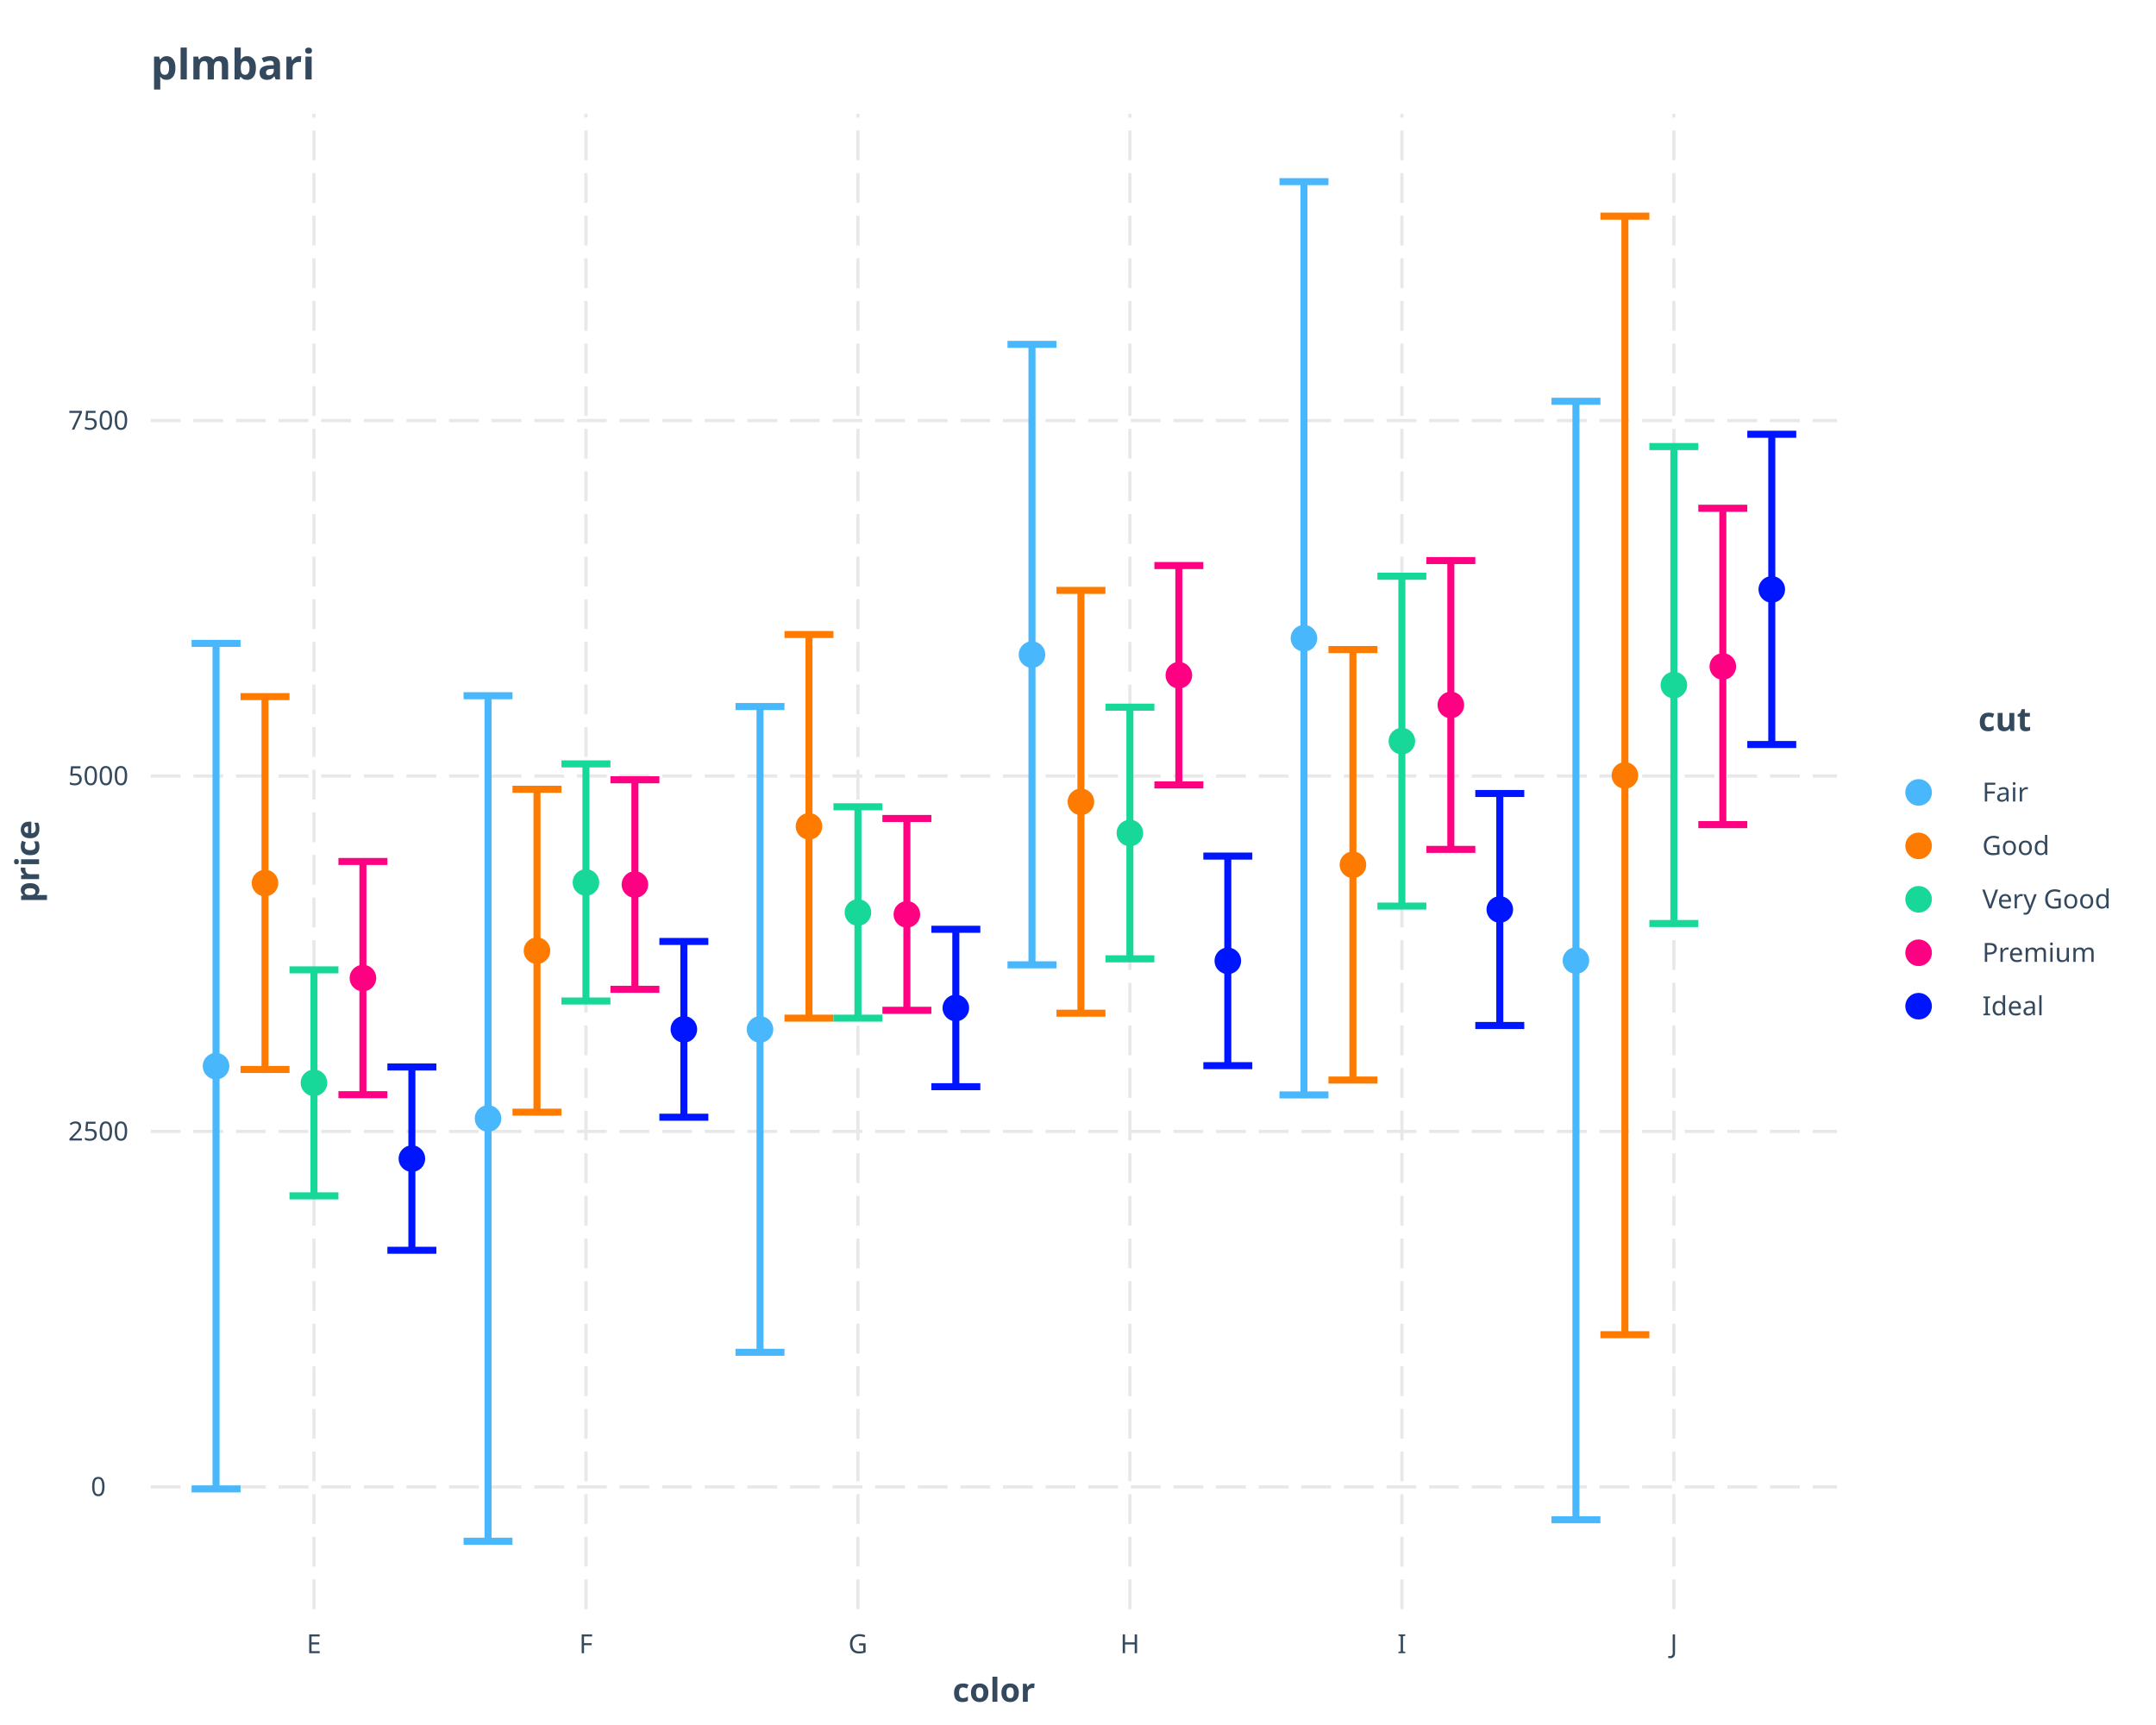
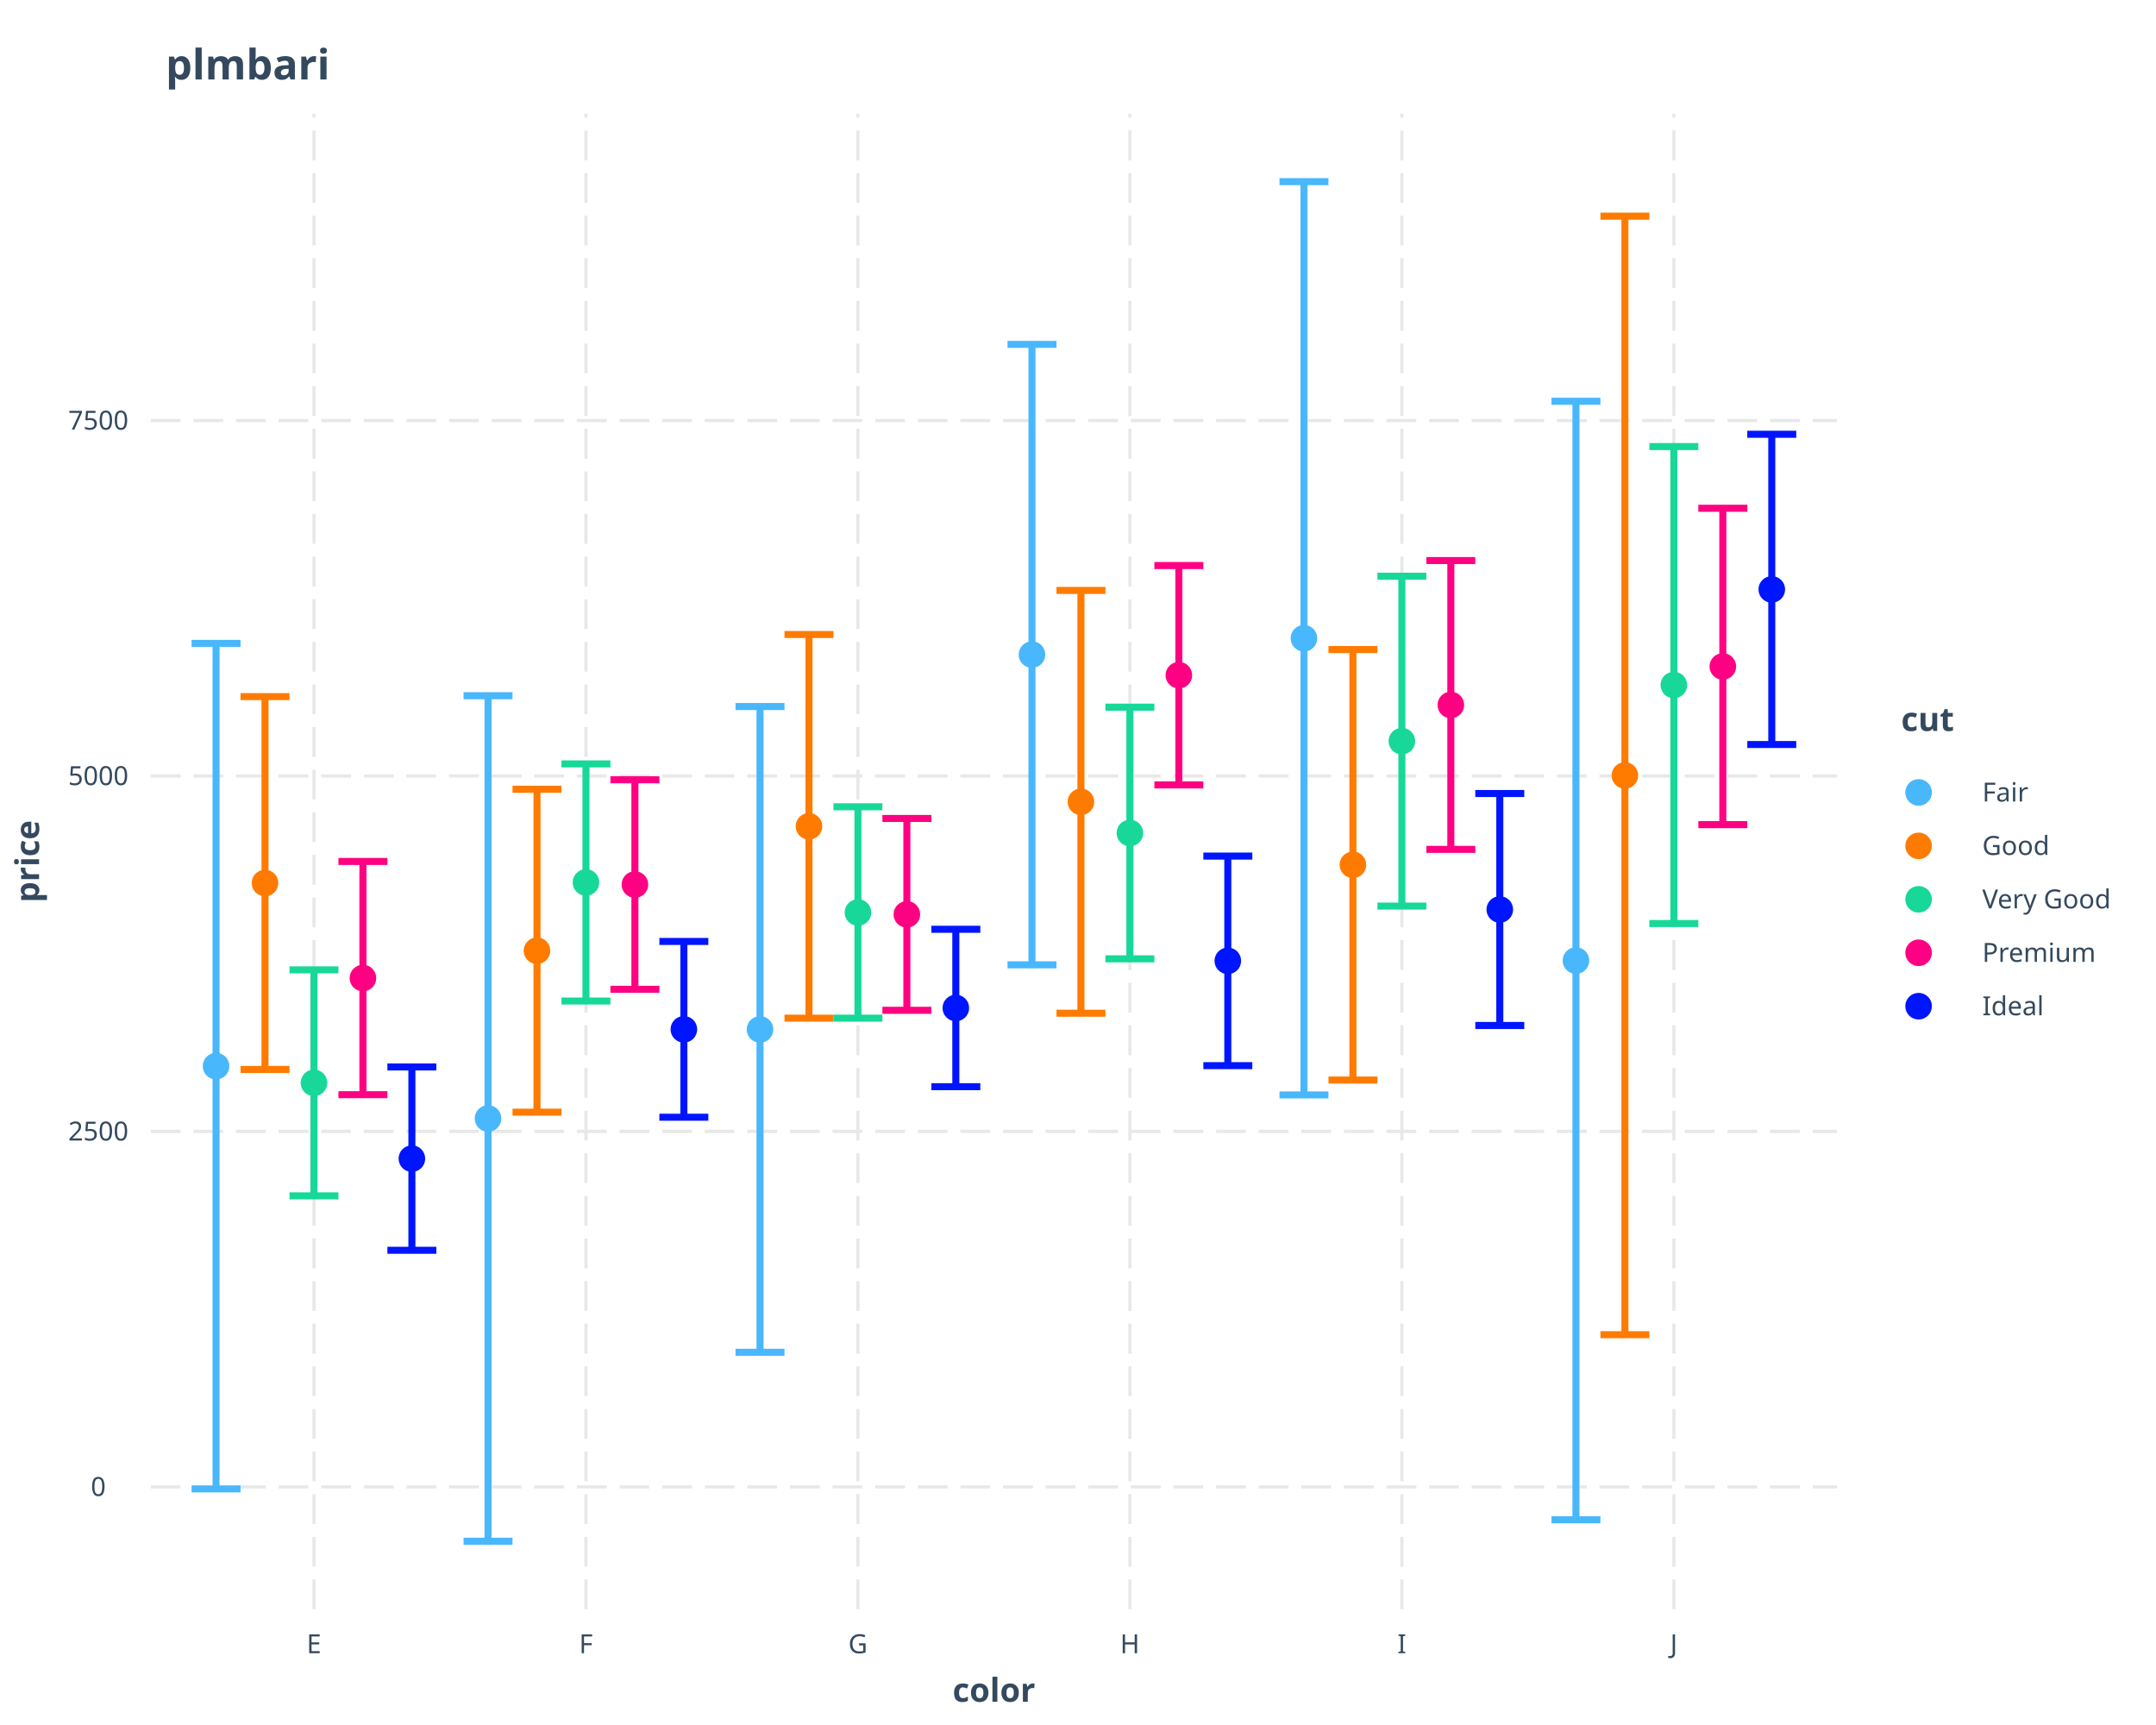
<svg xmlns="http://www.w3.org/2000/svg" class="svglite" data-engine-version="2.0" width="720.00pt" height="576.00pt" viewBox="0 0 720.00 576.00">
  <defs>
    <style type="text/css">
    .svglite line, .svglite polyline, .svglite polygon, .svglite path, .svglite rect, .svglite circle {
      fill: none;
      stroke: #000000;
      stroke-linecap: round;
      stroke-linejoin: round;
      stroke-miterlimit: 10.00;
    }
  </style>
  </defs>
  <rect width="100%" height="100%" style="stroke: none; fill: #FFFFFF;" />
  <defs>
    <clipPath id="cpMC4wMHw3MjAuMDB8MC4wMHw1NzYuMDA=">
      <rect x="0.00" y="0.00" width="720.00" height="576.00" />
    </clipPath>
  </defs>
  <g clip-path="url(#cpMC4wMHw3MjAuMDB8MC4wMHw1NzYuMDA=)">
    <rect x="0.00" y="0.00" width="720.00" height="576.00" style="stroke-width: 1.07; stroke: #FFFFFF; fill: #FFFFFF;" />
  </g>
  <defs>
    <clipPath id="cpNTAuMzV8NjEzLjQ4fDM3Ljk1fDUzNy4zNA==">
      <rect x="50.35" y="37.95" width="563.13" height="499.40" />
    </clipPath>
  </defs>
  <g clip-path="url(#cpNTAuMzV8NjEzLjQ4fDM3Ljk1fDUzNy4zNA==)">
    <rect x="50.35" y="37.95" width="563.13" height="499.40" style="stroke-width: 0.00; stroke: #FFFFFF; fill: #FFFFFF;" />
    <polyline points="50.35,496.49 613.48,496.49 " style="stroke-width: 1.07; stroke: #E8E8E8; stroke-dasharray: 9.96,4.27; stroke-linecap: butt;" />
    <polyline points="50.35,377.80 613.48,377.80 " style="stroke-width: 1.07; stroke: #E8E8E8; stroke-dasharray: 9.96,4.27; stroke-linecap: butt;" />
    <polyline points="50.35,259.12 613.48,259.12 " style="stroke-width: 1.07; stroke: #E8E8E8; stroke-dasharray: 9.96,4.27; stroke-linecap: butt;" />
    <polyline points="50.35,140.43 613.48,140.43 " style="stroke-width: 1.07; stroke: #E8E8E8; stroke-dasharray: 9.96,4.27; stroke-linecap: butt;" />
    <polyline points="104.85,537.34 104.85,37.95 " style="stroke-width: 1.07; stroke: #E8E8E8; stroke-dasharray: 9.96,4.27; stroke-linecap: butt;" />
    <polyline points="195.68,537.34 195.68,37.95 " style="stroke-width: 1.07; stroke: #E8E8E8; stroke-dasharray: 9.96,4.27; stroke-linecap: butt;" />
    <polyline points="286.51,537.34 286.51,37.95 " style="stroke-width: 1.07; stroke: #E8E8E8; stroke-dasharray: 9.96,4.27; stroke-linecap: butt;" />
    <polyline points="377.33,537.34 377.33,37.95 " style="stroke-width: 1.07; stroke: #E8E8E8; stroke-dasharray: 9.96,4.27; stroke-linecap: butt;" />
    <polyline points="468.16,537.34 468.16,37.95 " style="stroke-width: 1.07; stroke: #E8E8E8; stroke-dasharray: 9.96,4.27; stroke-linecap: butt;" />
    <polyline points="558.99,537.34 558.99,37.95 " style="stroke-width: 1.07; stroke: #E8E8E8; stroke-dasharray: 9.96,4.27; stroke-linecap: butt;" />
    <circle cx="72.15" cy="356.00" r="4.09" style="stroke-width: 0.71; stroke: #49B7FC; fill: #49B7FC;" />
    <circle cx="162.98" cy="373.48" r="4.09" style="stroke-width: 0.71; stroke: #49B7FC; fill: #49B7FC;" />
    <circle cx="253.81" cy="343.74" r="4.09" style="stroke-width: 0.71; stroke: #49B7FC; fill: #49B7FC;" />
    <circle cx="344.63" cy="218.58" r="4.09" style="stroke-width: 0.71; stroke: #49B7FC; fill: #49B7FC;" />
    <circle cx="435.46" cy="213.12" r="4.09" style="stroke-width: 0.71; stroke: #49B7FC; fill: #49B7FC;" />
    <circle cx="526.29" cy="320.74" r="4.09" style="stroke-width: 0.71; stroke: #49B7FC; fill: #49B7FC;" />
    <circle cx="88.50" cy="294.86" r="4.09" style="stroke-width: 0.71; stroke: #FF7B00; fill: #FF7B00;" />
    <circle cx="179.33" cy="317.46" r="4.09" style="stroke-width: 0.71; stroke: #FF7B00; fill: #FF7B00;" />
    <circle cx="270.16" cy="275.92" r="4.09" style="stroke-width: 0.71; stroke: #FF7B00; fill: #FF7B00;" />
    <circle cx="360.98" cy="267.74" r="4.09" style="stroke-width: 0.71; stroke: #FF7B00; fill: #FF7B00;" />
    <circle cx="451.81" cy="288.76" r="4.09" style="stroke-width: 0.71; stroke: #FF7B00; fill: #FF7B00;" />
    <circle cx="542.64" cy="258.93" r="4.09" style="stroke-width: 0.71; stroke: #FF7B00; fill: #FF7B00;" />
    <circle cx="104.85" cy="361.58" r="4.09" style="stroke-width: 0.71; stroke: #17D898; fill: #17D898;" />
    <circle cx="195.68" cy="294.66" r="4.09" style="stroke-width: 0.71; stroke: #17D898; fill: #17D898;" />
    <circle cx="286.51" cy="304.69" r="4.09" style="stroke-width: 0.71; stroke: #17D898; fill: #17D898;" />
    <circle cx="377.33" cy="278.15" r="4.09" style="stroke-width: 0.71; stroke: #17D898; fill: #17D898;" />
    <circle cx="468.16" cy="247.48" r="4.09" style="stroke-width: 0.71; stroke: #17D898; fill: #17D898;" />
    <circle cx="558.99" cy="228.75" r="4.09" style="stroke-width: 0.71; stroke: #17D898; fill: #17D898;" />
    <circle cx="121.20" cy="326.59" r="4.09" style="stroke-width: 0.71; stroke: #FF0083; fill: #FF0083;" />
    <circle cx="212.03" cy="295.36" r="4.09" style="stroke-width: 0.71; stroke: #FF0083; fill: #FF0083;" />
    <circle cx="302.85" cy="305.32" r="4.09" style="stroke-width: 0.71; stroke: #FF0083; fill: #FF0083;" />
    <circle cx="393.68" cy="225.46" r="4.09" style="stroke-width: 0.71; stroke: #FF0083; fill: #FF0083;" />
    <circle cx="484.51" cy="235.40" r="4.09" style="stroke-width: 0.71; stroke: #FF0083; fill: #FF0083;" />
    <circle cx="575.34" cy="222.54" r="4.09" style="stroke-width: 0.71; stroke: #FF0083; fill: #FF0083;" />
    <circle cx="137.55" cy="386.88" r="4.09" style="stroke-width: 0.71; stroke: #0015FF; fill: #0015FF;" />
    <circle cx="228.38" cy="343.71" r="4.09" style="stroke-width: 0.71; stroke: #0015FF; fill: #0015FF;" />
    <circle cx="319.20" cy="336.58" r="4.09" style="stroke-width: 0.71; stroke: #0015FF; fill: #0015FF;" />
    <circle cx="410.03" cy="320.84" r="4.09" style="stroke-width: 0.71; stroke: #0015FF; fill: #0015FF;" />
    <circle cx="500.86" cy="303.69" r="4.09" style="stroke-width: 0.71; stroke: #0015FF; fill: #0015FF;" />
    <circle cx="591.69" cy="196.81" r="4.09" style="stroke-width: 0.71; stroke: #0015FF; fill: #0015FF;" />
    <polyline points="63.98,214.83 80.33,214.83 " style="stroke-width: 2.35; stroke: #49B7FC; stroke-linecap: butt;" />
    <polyline points="72.15,214.83 72.15,497.16 " style="stroke-width: 2.35; stroke: #49B7FC; stroke-linecap: butt;" />
    <polyline points="63.98,497.16 80.33,497.16 " style="stroke-width: 2.35; stroke: #49B7FC; stroke-linecap: butt;" />
    <polyline points="154.81,232.31 171.15,232.31 " style="stroke-width: 2.35; stroke: #49B7FC; stroke-linecap: butt;" />
    <polyline points="162.98,232.31 162.98,514.64 " style="stroke-width: 2.35; stroke: #49B7FC; stroke-linecap: butt;" />
    <polyline points="154.81,514.64 171.15,514.64 " style="stroke-width: 2.35; stroke: #49B7FC; stroke-linecap: butt;" />
    <polyline points="245.63,235.92 261.98,235.92 " style="stroke-width: 2.35; stroke: #49B7FC; stroke-linecap: butt;" />
    <polyline points="253.81,235.92 253.81,451.55 " style="stroke-width: 2.35; stroke: #49B7FC; stroke-linecap: butt;" />
    <polyline points="245.63,451.55 261.98,451.55 " style="stroke-width: 2.35; stroke: #49B7FC; stroke-linecap: butt;" />
    <polyline points="336.46,114.99 352.81,114.99 " style="stroke-width: 2.35; stroke: #49B7FC; stroke-linecap: butt;" />
    <polyline points="344.63,114.99 344.63,322.17 " style="stroke-width: 2.35; stroke: #49B7FC; stroke-linecap: butt;" />
    <polyline points="336.46,322.17 352.81,322.17 " style="stroke-width: 2.35; stroke: #49B7FC; stroke-linecap: butt;" />
    <polyline points="427.29,60.65 443.64,60.65 " style="stroke-width: 2.35; stroke: #49B7FC; stroke-linecap: butt;" />
    <polyline points="435.46,60.65 435.46,365.60 " style="stroke-width: 2.35; stroke: #49B7FC; stroke-linecap: butt;" />
    <polyline points="427.29,365.60 443.64,365.60 " style="stroke-width: 2.35; stroke: #49B7FC; stroke-linecap: butt;" />
    <polyline points="518.12,133.99 534.46,133.99 " style="stroke-width: 2.35; stroke: #49B7FC; stroke-linecap: butt;" />
    <polyline points="526.29,133.99 526.29,507.48 " style="stroke-width: 2.35; stroke: #49B7FC; stroke-linecap: butt;" />
    <polyline points="518.12,507.48 534.46,507.48 " style="stroke-width: 2.35; stroke: #49B7FC; stroke-linecap: butt;" />
    <polyline points="80.33,232.61 96.68,232.61 " style="stroke-width: 2.35; stroke: #FF7B00; stroke-linecap: butt;" />
    <polyline points="88.50,232.61 88.50,357.11 " style="stroke-width: 2.35; stroke: #FF7B00; stroke-linecap: butt;" />
    <polyline points="80.33,357.11 96.68,357.11 " style="stroke-width: 2.35; stroke: #FF7B00; stroke-linecap: butt;" />
    <polyline points="171.15,263.55 187.50,263.55 " style="stroke-width: 2.35; stroke: #FF7B00; stroke-linecap: butt;" />
    <polyline points="179.33,263.55 179.33,371.37 " style="stroke-width: 2.35; stroke: #FF7B00; stroke-linecap: butt;" />
    <polyline points="171.15,371.37 187.50,371.37 " style="stroke-width: 2.35; stroke: #FF7B00; stroke-linecap: butt;" />
    <polyline points="261.98,211.87 278.33,211.87 " style="stroke-width: 2.35; stroke: #FF7B00; stroke-linecap: butt;" />
    <polyline points="270.16,211.87 270.16,339.97 " style="stroke-width: 2.35; stroke: #FF7B00; stroke-linecap: butt;" />
    <polyline points="261.98,339.97 278.33,339.97 " style="stroke-width: 2.35; stroke: #FF7B00; stroke-linecap: butt;" />
    <polyline points="352.81,197.15 369.16,197.15 " style="stroke-width: 2.35; stroke: #FF7B00; stroke-linecap: butt;" />
    <polyline points="360.98,197.15 360.98,338.32 " style="stroke-width: 2.35; stroke: #FF7B00; stroke-linecap: butt;" />
    <polyline points="352.81,338.32 369.16,338.32 " style="stroke-width: 2.35; stroke: #FF7B00; stroke-linecap: butt;" />
    <polyline points="443.64,216.89 459.99,216.89 " style="stroke-width: 2.35; stroke: #FF7B00; stroke-linecap: butt;" />
    <polyline points="451.81,216.89 451.81,360.64 " style="stroke-width: 2.35; stroke: #FF7B00; stroke-linecap: butt;" />
    <polyline points="443.64,360.64 459.99,360.64 " style="stroke-width: 2.35; stroke: #FF7B00; stroke-linecap: butt;" />
    <polyline points="534.46,72.18 550.81,72.18 " style="stroke-width: 2.35; stroke: #FF7B00; stroke-linecap: butt;" />
    <polyline points="542.64,72.18 542.64,445.67 " style="stroke-width: 2.35; stroke: #FF7B00; stroke-linecap: butt;" />
    <polyline points="534.46,445.67 550.81,445.67 " style="stroke-width: 2.35; stroke: #FF7B00; stroke-linecap: butt;" />
    <polyline points="96.68,323.85 113.02,323.85 " style="stroke-width: 2.35; stroke: #17D898; stroke-linecap: butt;" />
    <polyline points="104.85,323.85 104.85,399.31 " style="stroke-width: 2.35; stroke: #17D898; stroke-linecap: butt;" />
    <polyline points="96.68,399.31 113.02,399.31 " style="stroke-width: 2.35; stroke: #17D898; stroke-linecap: butt;" />
    <polyline points="187.50,255.07 203.85,255.07 " style="stroke-width: 2.35; stroke: #17D898; stroke-linecap: butt;" />
    <polyline points="195.68,255.07 195.68,334.25 " style="stroke-width: 2.35; stroke: #17D898; stroke-linecap: butt;" />
    <polyline points="187.50,334.25 203.85,334.25 " style="stroke-width: 2.35; stroke: #17D898; stroke-linecap: butt;" />
    <polyline points="278.33,269.40 294.68,269.40 " style="stroke-width: 2.35; stroke: #17D898; stroke-linecap: butt;" />
    <polyline points="286.51,269.40 286.51,339.98 " style="stroke-width: 2.35; stroke: #17D898; stroke-linecap: butt;" />
    <polyline points="278.33,339.98 294.68,339.98 " style="stroke-width: 2.35; stroke: #17D898; stroke-linecap: butt;" />
    <polyline points="369.16,236.13 385.51,236.13 " style="stroke-width: 2.35; stroke: #17D898; stroke-linecap: butt;" />
    <polyline points="377.33,236.13 377.33,320.17 " style="stroke-width: 2.35; stroke: #17D898; stroke-linecap: butt;" />
    <polyline points="369.16,320.17 385.51,320.17 " style="stroke-width: 2.35; stroke: #17D898; stroke-linecap: butt;" />
    <polyline points="459.99,192.41 476.33,192.41 " style="stroke-width: 2.35; stroke: #17D898; stroke-linecap: butt;" />
    <polyline points="468.16,192.41 468.16,302.55 " style="stroke-width: 2.35; stroke: #17D898; stroke-linecap: butt;" />
    <polyline points="459.99,302.55 476.33,302.55 " style="stroke-width: 2.35; stroke: #17D898; stroke-linecap: butt;" />
    <polyline points="550.81,149.12 567.16,149.12 " style="stroke-width: 2.35; stroke: #17D898; stroke-linecap: butt;" />
    <polyline points="558.99,149.12 558.99,308.38 " style="stroke-width: 2.35; stroke: #17D898; stroke-linecap: butt;" />
    <polyline points="550.81,308.38 567.16,308.38 " style="stroke-width: 2.35; stroke: #17D898; stroke-linecap: butt;" />
    <polyline points="113.02,287.65 129.37,287.65 " style="stroke-width: 2.35; stroke: #FF0083; stroke-linecap: butt;" />
    <polyline points="121.20,287.65 121.20,365.53 " style="stroke-width: 2.35; stroke: #FF0083; stroke-linecap: butt;" />
    <polyline points="113.02,365.53 129.37,365.53 " style="stroke-width: 2.35; stroke: #FF0083; stroke-linecap: butt;" />
    <polyline points="203.85,260.38 220.20,260.38 " style="stroke-width: 2.35; stroke: #FF0083; stroke-linecap: butt;" />
    <polyline points="212.03,260.38 212.03,330.34 " style="stroke-width: 2.35; stroke: #FF0083; stroke-linecap: butt;" />
    <polyline points="203.85,330.34 220.20,330.34 " style="stroke-width: 2.35; stroke: #FF0083; stroke-linecap: butt;" />
    <polyline points="294.68,273.29 311.03,273.29 " style="stroke-width: 2.35; stroke: #FF0083; stroke-linecap: butt;" />
    <polyline points="302.85,273.29 302.85,337.35 " style="stroke-width: 2.35; stroke: #FF0083; stroke-linecap: butt;" />
    <polyline points="294.68,337.35 311.03,337.35 " style="stroke-width: 2.35; stroke: #FF0083; stroke-linecap: butt;" />
    <polyline points="385.51,188.84 401.86,188.84 " style="stroke-width: 2.35; stroke: #FF0083; stroke-linecap: butt;" />
    <polyline points="393.68,188.84 393.68,262.09 " style="stroke-width: 2.35; stroke: #FF0083; stroke-linecap: butt;" />
    <polyline points="385.51,262.09 401.86,262.09 " style="stroke-width: 2.35; stroke: #FF0083; stroke-linecap: butt;" />
    <polyline points="476.33,187.18 492.68,187.18 " style="stroke-width: 2.35; stroke: #FF0083; stroke-linecap: butt;" />
    <polyline points="484.51,187.18 484.51,283.62 " style="stroke-width: 2.35; stroke: #FF0083; stroke-linecap: butt;" />
    <polyline points="476.33,283.62 492.68,283.62 " style="stroke-width: 2.35; stroke: #FF0083; stroke-linecap: butt;" />
    <polyline points="567.16,169.72 583.51,169.72 " style="stroke-width: 2.35; stroke: #FF0083; stroke-linecap: butt;" />
    <polyline points="575.34,169.72 575.34,275.36 " style="stroke-width: 2.35; stroke: #FF0083; stroke-linecap: butt;" />
    <polyline points="567.16,275.36 583.51,275.36 " style="stroke-width: 2.35; stroke: #FF0083; stroke-linecap: butt;" />
    <polyline points="129.37,356.28 145.72,356.28 " style="stroke-width: 2.35; stroke: #0015FF; stroke-linecap: butt;" />
    <polyline points="137.55,356.28 137.55,417.48 " style="stroke-width: 2.35; stroke: #0015FF; stroke-linecap: butt;" />
    <polyline points="129.37,417.48 145.72,417.48 " style="stroke-width: 2.35; stroke: #0015FF; stroke-linecap: butt;" />
    <polyline points="220.20,314.36 236.55,314.36 " style="stroke-width: 2.35; stroke: #0015FF; stroke-linecap: butt;" />
    <polyline points="228.38,314.36 228.38,373.05 " style="stroke-width: 2.35; stroke: #0015FF; stroke-linecap: butt;" />
    <polyline points="220.20,373.05 236.55,373.05 " style="stroke-width: 2.35; stroke: #0015FF; stroke-linecap: butt;" />
    <polyline points="311.03,310.30 327.38,310.30 " style="stroke-width: 2.35; stroke: #0015FF; stroke-linecap: butt;" />
    <polyline points="319.20,310.30 319.20,362.86 " style="stroke-width: 2.35; stroke: #0015FF; stroke-linecap: butt;" />
    <polyline points="311.03,362.86 327.38,362.86 " style="stroke-width: 2.35; stroke: #0015FF; stroke-linecap: butt;" />
    <polyline points="401.86,285.86 418.21,285.86 " style="stroke-width: 2.35; stroke: #0015FF; stroke-linecap: butt;" />
    <polyline points="410.03,285.86 410.03,355.83 " style="stroke-width: 2.35; stroke: #0015FF; stroke-linecap: butt;" />
    <polyline points="401.86,355.83 418.21,355.83 " style="stroke-width: 2.35; stroke: #0015FF; stroke-linecap: butt;" />
    <polyline points="492.68,264.96 509.03,264.96 " style="stroke-width: 2.35; stroke: #0015FF; stroke-linecap: butt;" />
    <polyline points="500.86,264.96 500.86,342.42 " style="stroke-width: 2.35; stroke: #0015FF; stroke-linecap: butt;" />
    <polyline points="492.68,342.42 509.03,342.42 " style="stroke-width: 2.35; stroke: #0015FF; stroke-linecap: butt;" />
    <polyline points="583.51,145.01 599.86,145.01 " style="stroke-width: 2.35; stroke: #0015FF; stroke-linecap: butt;" />
    <polyline points="591.69,145.01 591.69,248.60 " style="stroke-width: 2.35; stroke: #0015FF; stroke-linecap: butt;" />
    <polyline points="583.51,248.60 599.86,248.60 " style="stroke-width: 2.35; stroke: #0015FF; stroke-linecap: butt;" />
  </g>
  <g clip-path="url(#cpMC4wMHw3MjAuMDB8MC4wMHw1NzYuMDA=)">
    <text x="32.84" y="499.52" text-anchor="middle" style="font-size: 8.80px; fill: #34495E; font-family: sans;" textLength="4.89px" lengthAdjust="spacingAndGlyphs">0</text>
    <text x="32.84" y="380.83" text-anchor="middle" style="font-size: 8.80px; fill: #34495E; font-family: sans;" textLength="19.58px" lengthAdjust="spacingAndGlyphs">2500</text>
    <text x="32.84" y="262.15" text-anchor="middle" style="font-size: 8.80px; fill: #34495E; font-family: sans;" textLength="19.58px" lengthAdjust="spacingAndGlyphs">5000</text>
    <text x="32.84" y="143.46" text-anchor="middle" style="font-size: 8.80px; fill: #34495E; font-family: sans;" textLength="19.58px" lengthAdjust="spacingAndGlyphs">7500</text>
    <text x="104.85" y="552.03" text-anchor="middle" style="font-size: 8.80px; fill: #34495E; font-family: sans;" textLength="5.87px" lengthAdjust="spacingAndGlyphs">E</text>
    <text x="195.68" y="552.03" text-anchor="middle" style="font-size: 8.80px; fill: #34495E; font-family: sans;" textLength="5.38px" lengthAdjust="spacingAndGlyphs">F</text>
    <text x="286.51" y="552.03" text-anchor="middle" style="font-size: 8.80px; fill: #34495E; font-family: sans;" textLength="6.85px" lengthAdjust="spacingAndGlyphs">G</text>
    <text x="377.33" y="552.03" text-anchor="middle" style="font-size: 8.80px; fill: #34495E; font-family: sans;" textLength="6.36px" lengthAdjust="spacingAndGlyphs">H</text>
    <text x="468.16" y="552.03" text-anchor="middle" style="font-size: 8.80px; fill: #34495E; font-family: sans;" textLength="2.44px" lengthAdjust="spacingAndGlyphs">I</text>
    <text x="558.99" y="552.03" text-anchor="middle" style="font-size: 8.80px; fill: #34495E; font-family: sans;" textLength="4.40px" lengthAdjust="spacingAndGlyphs">J</text>
    <text x="331.92" y="568.24" text-anchor="middle" style="font-size: 11.00px; font-weight: bold; fill: #34495E; font-family: sans;" textLength="23.85px" lengthAdjust="spacingAndGlyphs">color</text>
    <text transform="translate(13.05,287.64) rotate(-90)" text-anchor="middle" style="font-size: 11.00px; font-weight: bold; fill: #34495E; font-family: sans;" textLength="23.85px" lengthAdjust="spacingAndGlyphs">price</text>
-     <text x="669.48" y="244.07" text-anchor="middle" style="font-size: 11.00px; font-weight: bold; fill: #34495E; font-family: sans;" textLength="14.68px" lengthAdjust="spacingAndGlyphs">cut</text>
-     <rect x="629.92" y="255.68" width="21.60" height="17.85" style="stroke-width: 1.07; stroke: #FFFFFF; fill: #FFFFFF;" />
+     <text x="634.90" y="244.07" style="font-size: 11.00px; font-weight: bold; fill: #34495E; font-family: sans;" textLength="14.68px" lengthAdjust="spacingAndGlyphs">cut</text>
+     <rect x="629.92" y="255.68" width="21.60" height="17.85" style="stroke-width: 0.00; stroke: #FFFFFF; fill: #FFFFFF;" />
    <circle cx="640.72" cy="264.60" r="4.09" style="stroke-width: 0.71; stroke: #49B7FC; fill: #49B7FC;" />
-     <rect x="629.92" y="273.52" width="21.60" height="17.85" style="stroke-width: 1.07; stroke: #FFFFFF; fill: #FFFFFF;" />
+     <rect x="629.92" y="273.52" width="21.60" height="17.85" style="stroke-width: 0.00; stroke: #FFFFFF; fill: #FFFFFF;" />
    <circle cx="640.72" cy="282.45" r="4.09" style="stroke-width: 0.71; stroke: #FF7B00; fill: #FF7B00;" />
-     <rect x="629.92" y="291.37" width="21.60" height="17.85" style="stroke-width: 1.07; stroke: #FFFFFF; fill: #FFFFFF;" />
+     <rect x="629.92" y="291.37" width="21.60" height="17.85" style="stroke-width: 0.00; stroke: #FFFFFF; fill: #FFFFFF;" />
    <circle cx="640.72" cy="300.29" r="4.09" style="stroke-width: 0.71; stroke: #17D898; fill: #17D898;" />
-     <rect x="629.92" y="309.21" width="21.60" height="17.85" style="stroke-width: 1.07; stroke: #FFFFFF; fill: #FFFFFF;" />
+     <rect x="629.92" y="309.21" width="21.60" height="17.85" style="stroke-width: 0.00; stroke: #FFFFFF; fill: #FFFFFF;" />
    <circle cx="640.72" cy="318.14" r="4.09" style="stroke-width: 0.71; stroke: #FF0083; fill: #FF0083;" />
-     <rect x="629.92" y="327.06" width="21.60" height="17.85" style="stroke-width: 1.07; stroke: #FFFFFF; fill: #FFFFFF;" />
+     <rect x="629.92" y="327.06" width="21.60" height="17.85" style="stroke-width: 0.00; stroke: #FFFFFF; fill: #FFFFFF;" />
    <circle cx="640.72" cy="335.98" r="4.09" style="stroke-width: 0.71; stroke: #0015FF; fill: #0015FF;" />
    <text x="661.98" y="267.63" style="font-size: 8.80px; fill: #34495E; font-family: sans;" textLength="15.15px" lengthAdjust="spacingAndGlyphs">Fair</text>
    <text x="661.98" y="285.47" style="font-size: 8.80px; fill: #34495E; font-family: sans;" textLength="21.53px" lengthAdjust="spacingAndGlyphs">Good</text>
    <text x="661.98" y="303.32" style="font-size: 8.80px; fill: #34495E; font-family: sans;" textLength="42.08px" lengthAdjust="spacingAndGlyphs">Very Good</text>
    <text x="661.98" y="321.17" style="font-size: 8.80px; fill: #34495E; font-family: sans;" textLength="35.21px" lengthAdjust="spacingAndGlyphs">Premium</text>
    <text x="661.98" y="339.01" style="font-size: 8.80px; fill: #34495E; font-family: sans;" textLength="19.08px" lengthAdjust="spacingAndGlyphs">Ideal</text>
-     <text x="50.35" y="26.53" style="font-size: 14.00px; font-weight: bold; fill: #34495E; font-family: sans;" textLength="45.91px" lengthAdjust="spacingAndGlyphs">plmbari</text>
+     <text x="55.33" y="26.53" style="font-size: 14.00px; font-weight: bold; fill: #34495E; font-family: sans;" textLength="45.91px" lengthAdjust="spacingAndGlyphs">plmbari</text>
  </g>
</svg>
